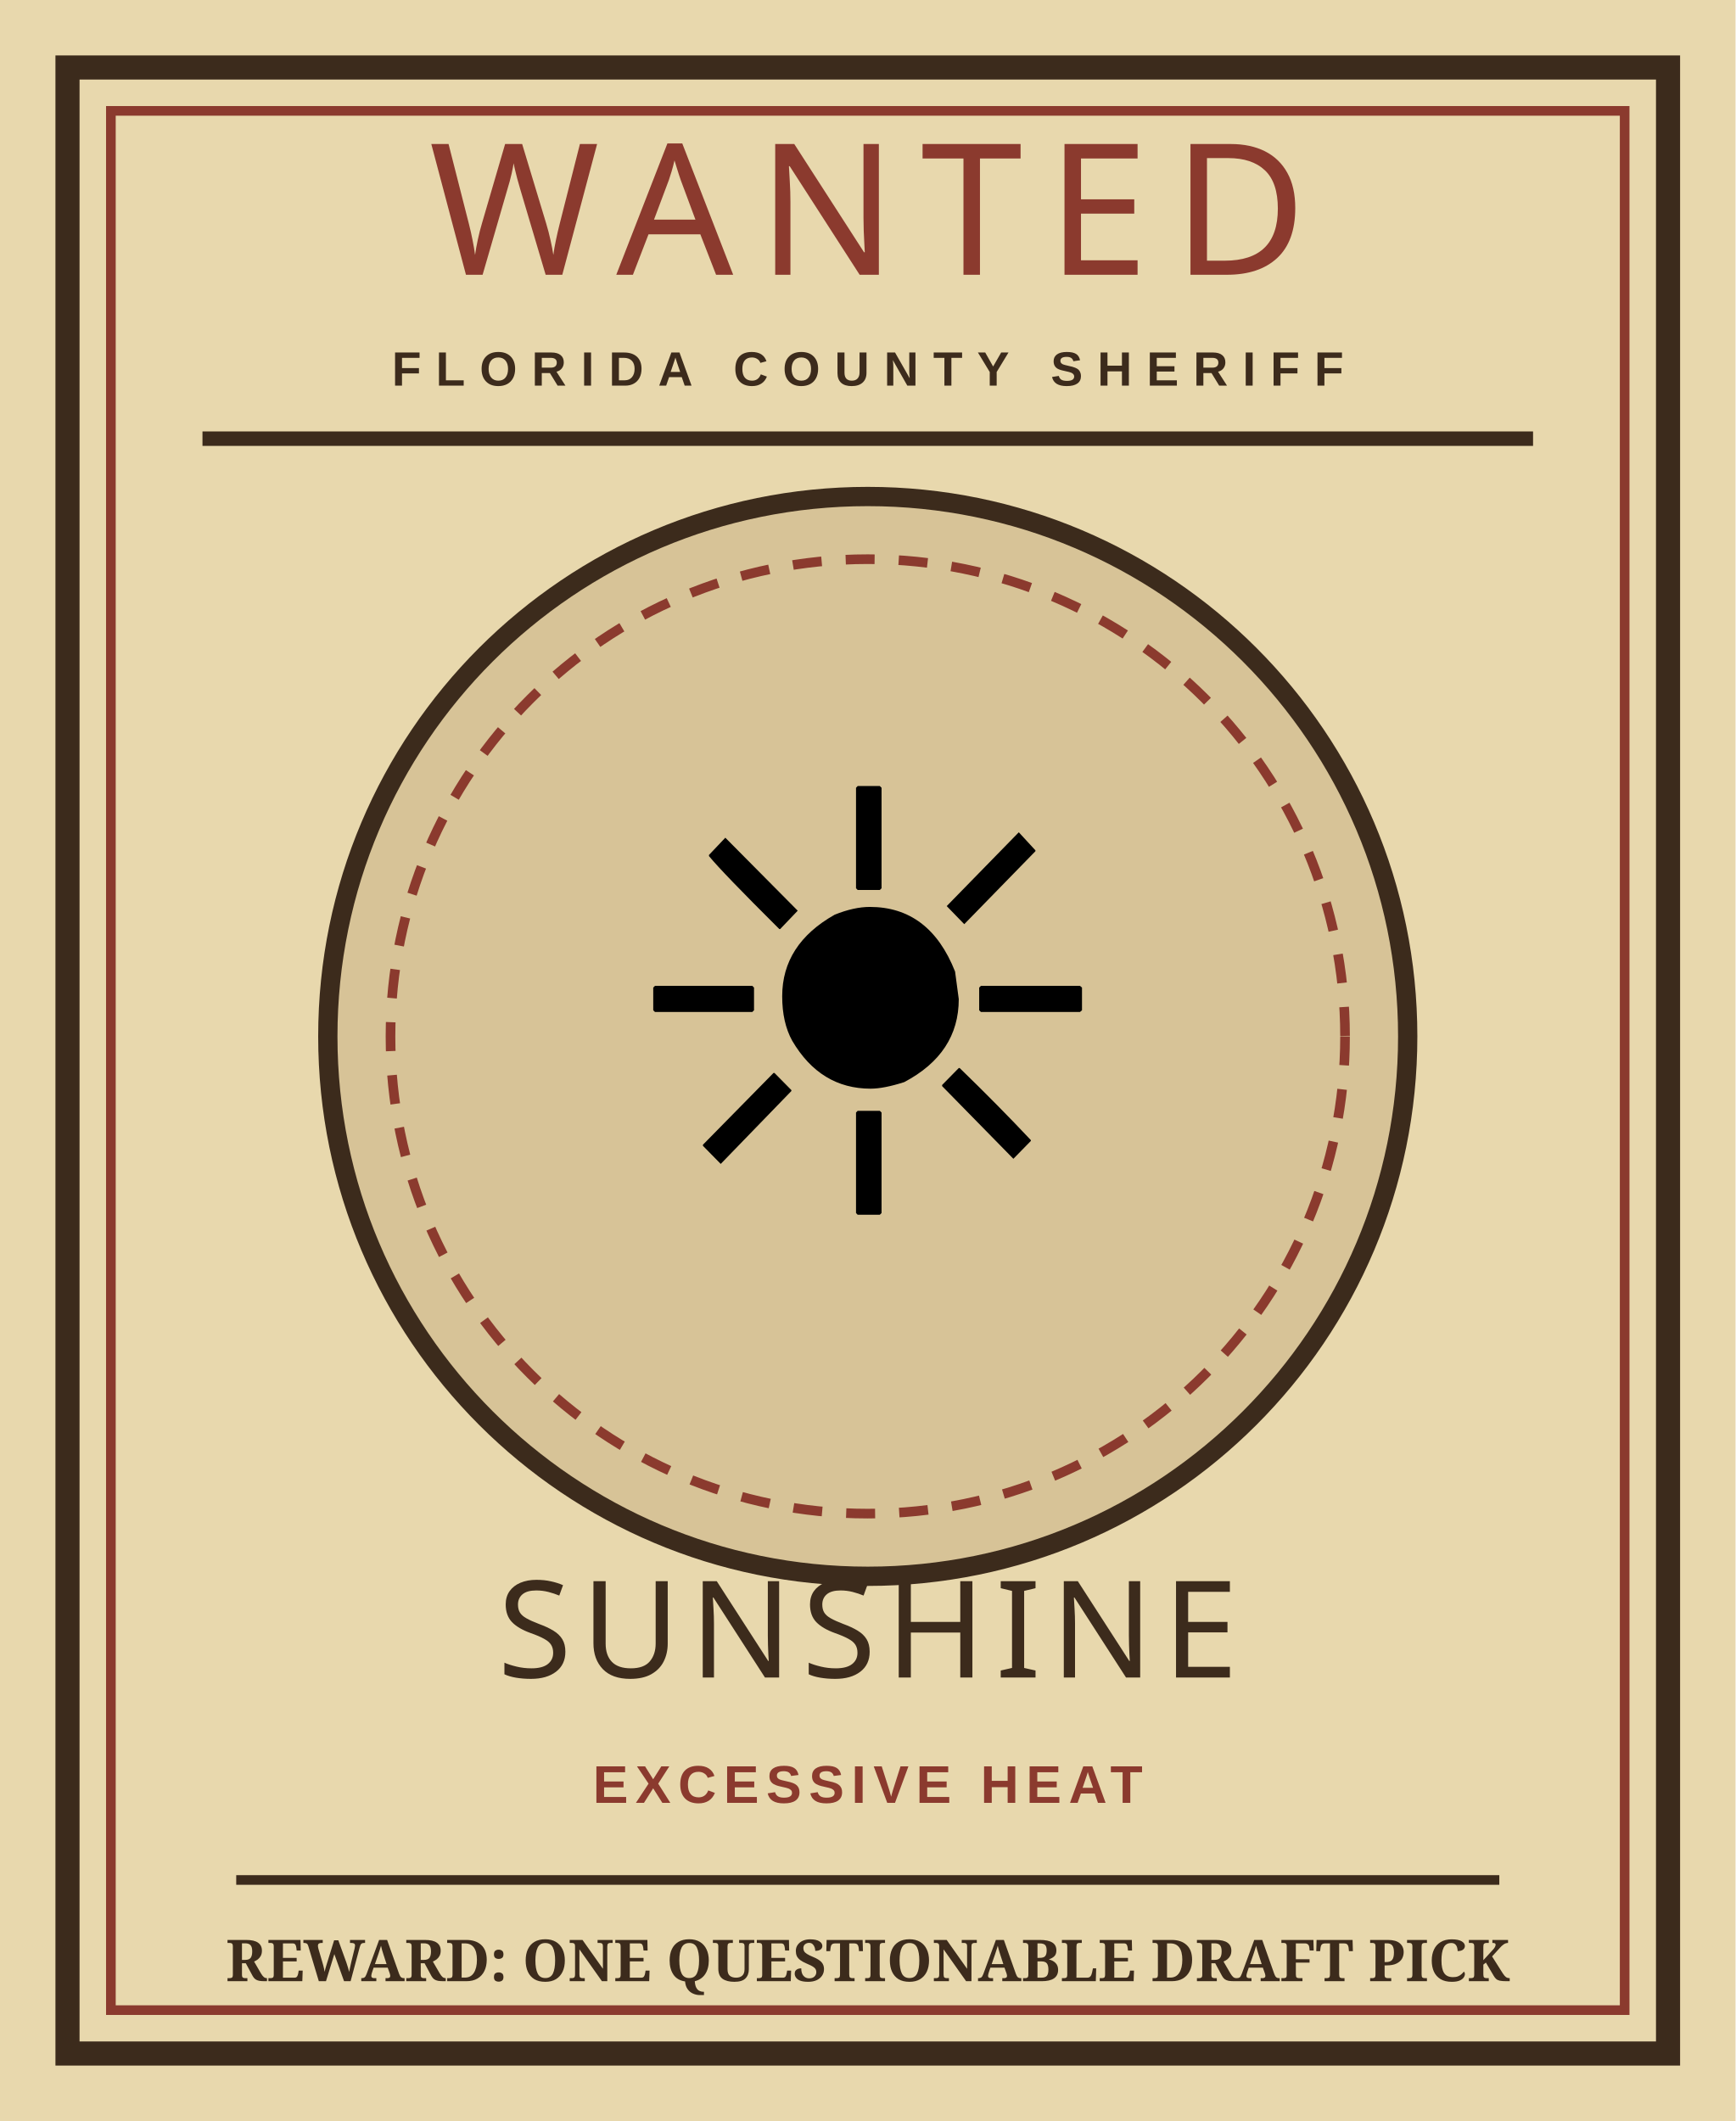
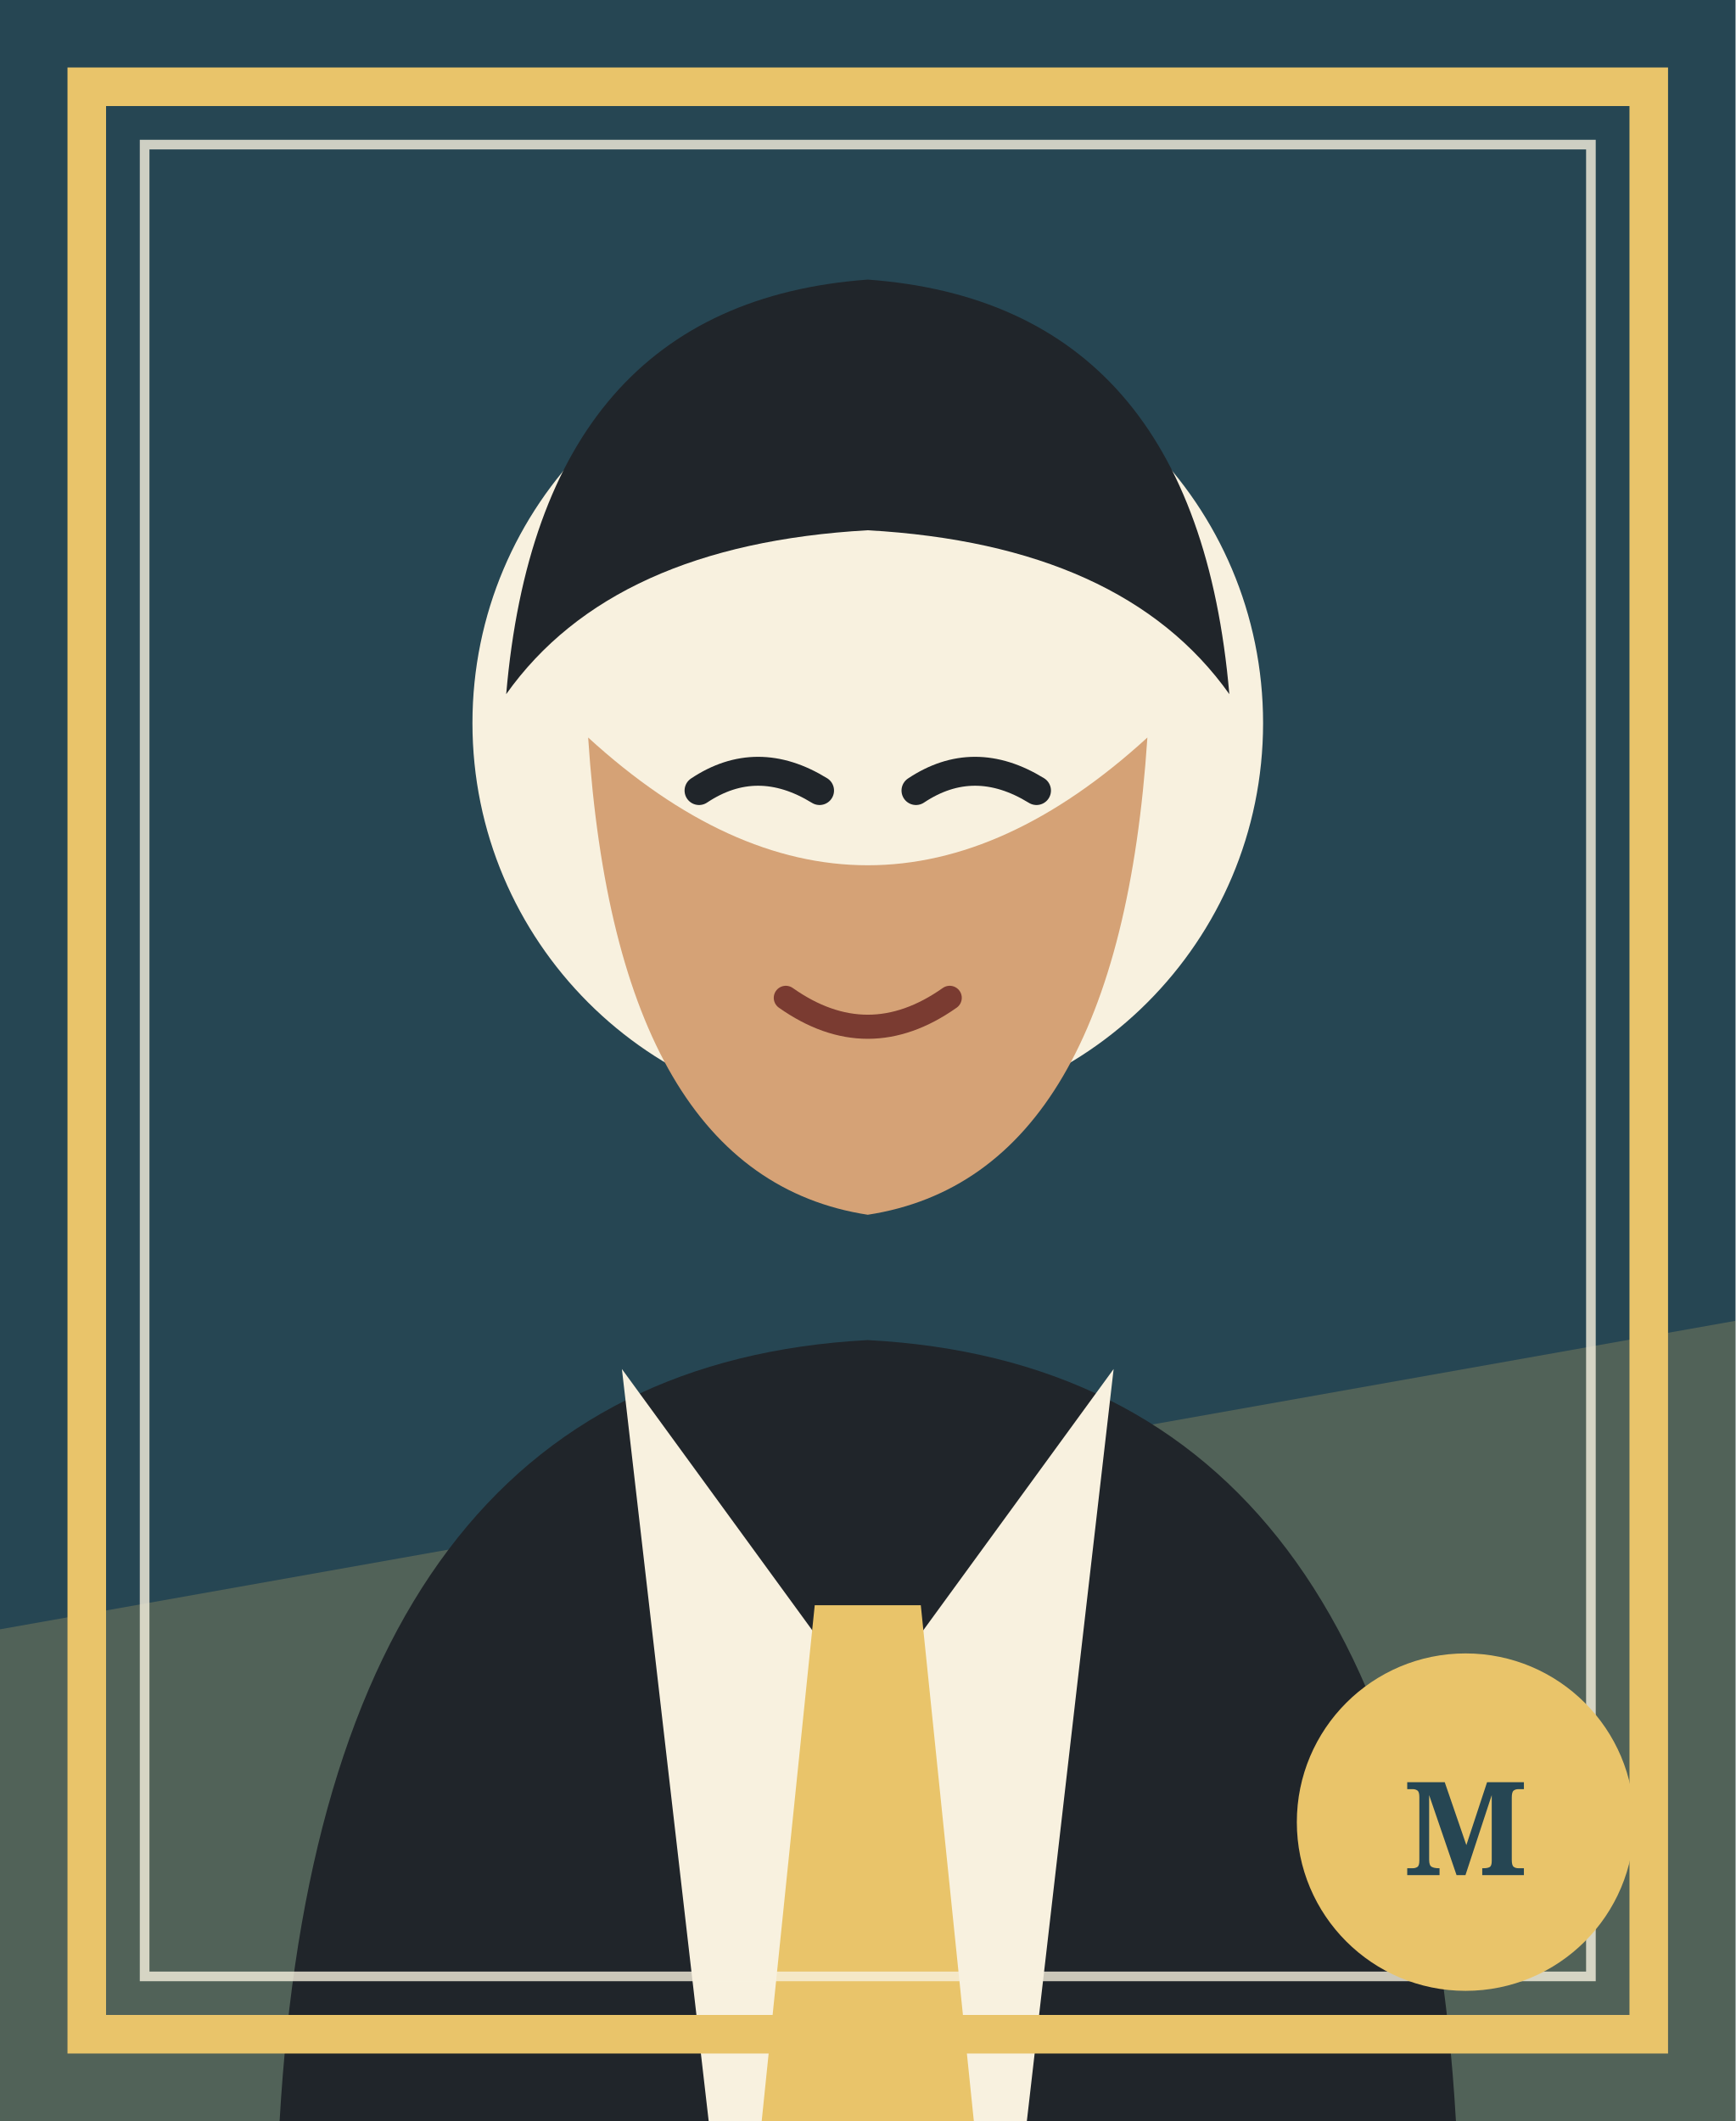
- <svg xmlns="http://www.w3.org/2000/svg" width="360" height="440" viewBox="0 0 360 440" role="img" aria-label="Florida wanted poster featuring sunshine">
-   <defs>
-     <filter id="rough">
-       <feTurbulence type="fractalNoise" baseFrequency=".8" numOctaves="2" seed="7" result="n" />
-       <feBlend in="SourceGraphic" in2="n" mode="multiply" />
-     </filter>
-   </defs>
-   <rect width="360" height="440" fill="#e8d8ad" />
-   <rect x="14" y="14" width="332" height="412" fill="none" stroke="#3c2b1c" stroke-width="5" />
-   <rect x="23" y="23" width="314" height="394" fill="none" stroke="#8b3a2e" stroke-width="2" />
-   <text x="180" y="57" text-anchor="middle" font-family="Impact,Arial Black,sans-serif" font-size="38" letter-spacing="5" fill="#8b3a2e">WANTED</text>
-   <text x="180" y="80" text-anchor="middle" font-family="Arial,sans-serif" font-size="10" font-weight="bold" letter-spacing="3" fill="#3c2b1c">FLORIDA COUNTY SHERIFF</text>
-   <path d="M42 91H318" stroke="#3c2b1c" stroke-width="3" />
-   <circle cx="180" cy="215" r="112" fill="#d7c397" stroke="#3c2b1c" stroke-width="4" />
-   <circle cx="180" cy="215" r="99" fill="none" stroke="#8b3a2e" stroke-width="2" stroke-dasharray="6 5" />
-   <text x="180" y="252" text-anchor="middle" font-family="Apple Color Emoji,Segoe UI Emoji,Noto Color Emoji,sans-serif" font-size="122">☀️</text>
-   <text x="180" y="348" text-anchor="middle" font-family="Impact,Arial Black,sans-serif" font-size="28" letter-spacing="2" fill="#3c2b1c">SUNSHINE</text>
-   <text x="180" y="374" text-anchor="middle" font-family="Arial,sans-serif" font-size="11" font-weight="bold" letter-spacing="1.5" fill="#8b3a2e">EXCESSIVE HEAT</text>
-   <path d="M49 390H311" stroke="#3c2b1c" stroke-width="2" />
-   <text x="180" y="411" text-anchor="middle" font-family="Georgia,serif" font-size="12" font-weight="bold" fill="#3c2b1c">REWARD: ONE QUESTIONABLE DRAFT PICK</text>
+ <svg xmlns="http://www.w3.org/2000/svg" width="360" height="440" viewBox="0 0 360 440" role="img" aria-label="Executive portrait of merritt">
+   <rect width="360" height="440" fill="#264653" />
+   <path d="M0 338 L360 274 V440 H0Z" fill="#e9c46a" opacity=".22" />
+   <circle cx="180" cy="150" r="82" fill="#f8f1df" />
+   <path d="M105 144 Q112 63 180 58 Q248 63 255 144 Q233 113 180 110 Q127 113 105 144Z" fill="#20252a" />
+   <path d="M122 153 Q180 206 238 153 Q232 244 180 252 Q128 244 122 153Z" fill="#d5a276" />
+   <path d="M145 164 q12 -8 25 0 M190 164 q12 -8 25 0" fill="none" stroke="#20252a" stroke-width="6" stroke-linecap="round" />
+   <path d="M163 207 q17 12 34 0" fill="none" stroke="#7a3b31" stroke-width="5" stroke-linecap="round" />
+   <path d="M58 440 Q67 284 180 278 Q293 284 302 440Z" fill="#20252a" />
+   <path d="M129 284 L180 354 L231 284 L213 440 H147Z" fill="#f8f1df" />
+   <path d="M169 333 L191 333 L202 440 H158Z" fill="#e9c46a" />
+   <rect x="18" y="18" width="324" height="404" fill="none" stroke="#e9c46a" stroke-width="8" />
+   <rect x="30" y="30" width="300" height="380" fill="none" stroke="#f8f1df" stroke-width="2" opacity=".8" />
+   <circle cx="304" cy="378" r="35" fill="#e9c46a" />
+   <text x="304" y="389" text-anchor="middle" font-family="Georgia,serif" font-size="27" font-weight="bold" fill="#264653">M</text>
</svg>
